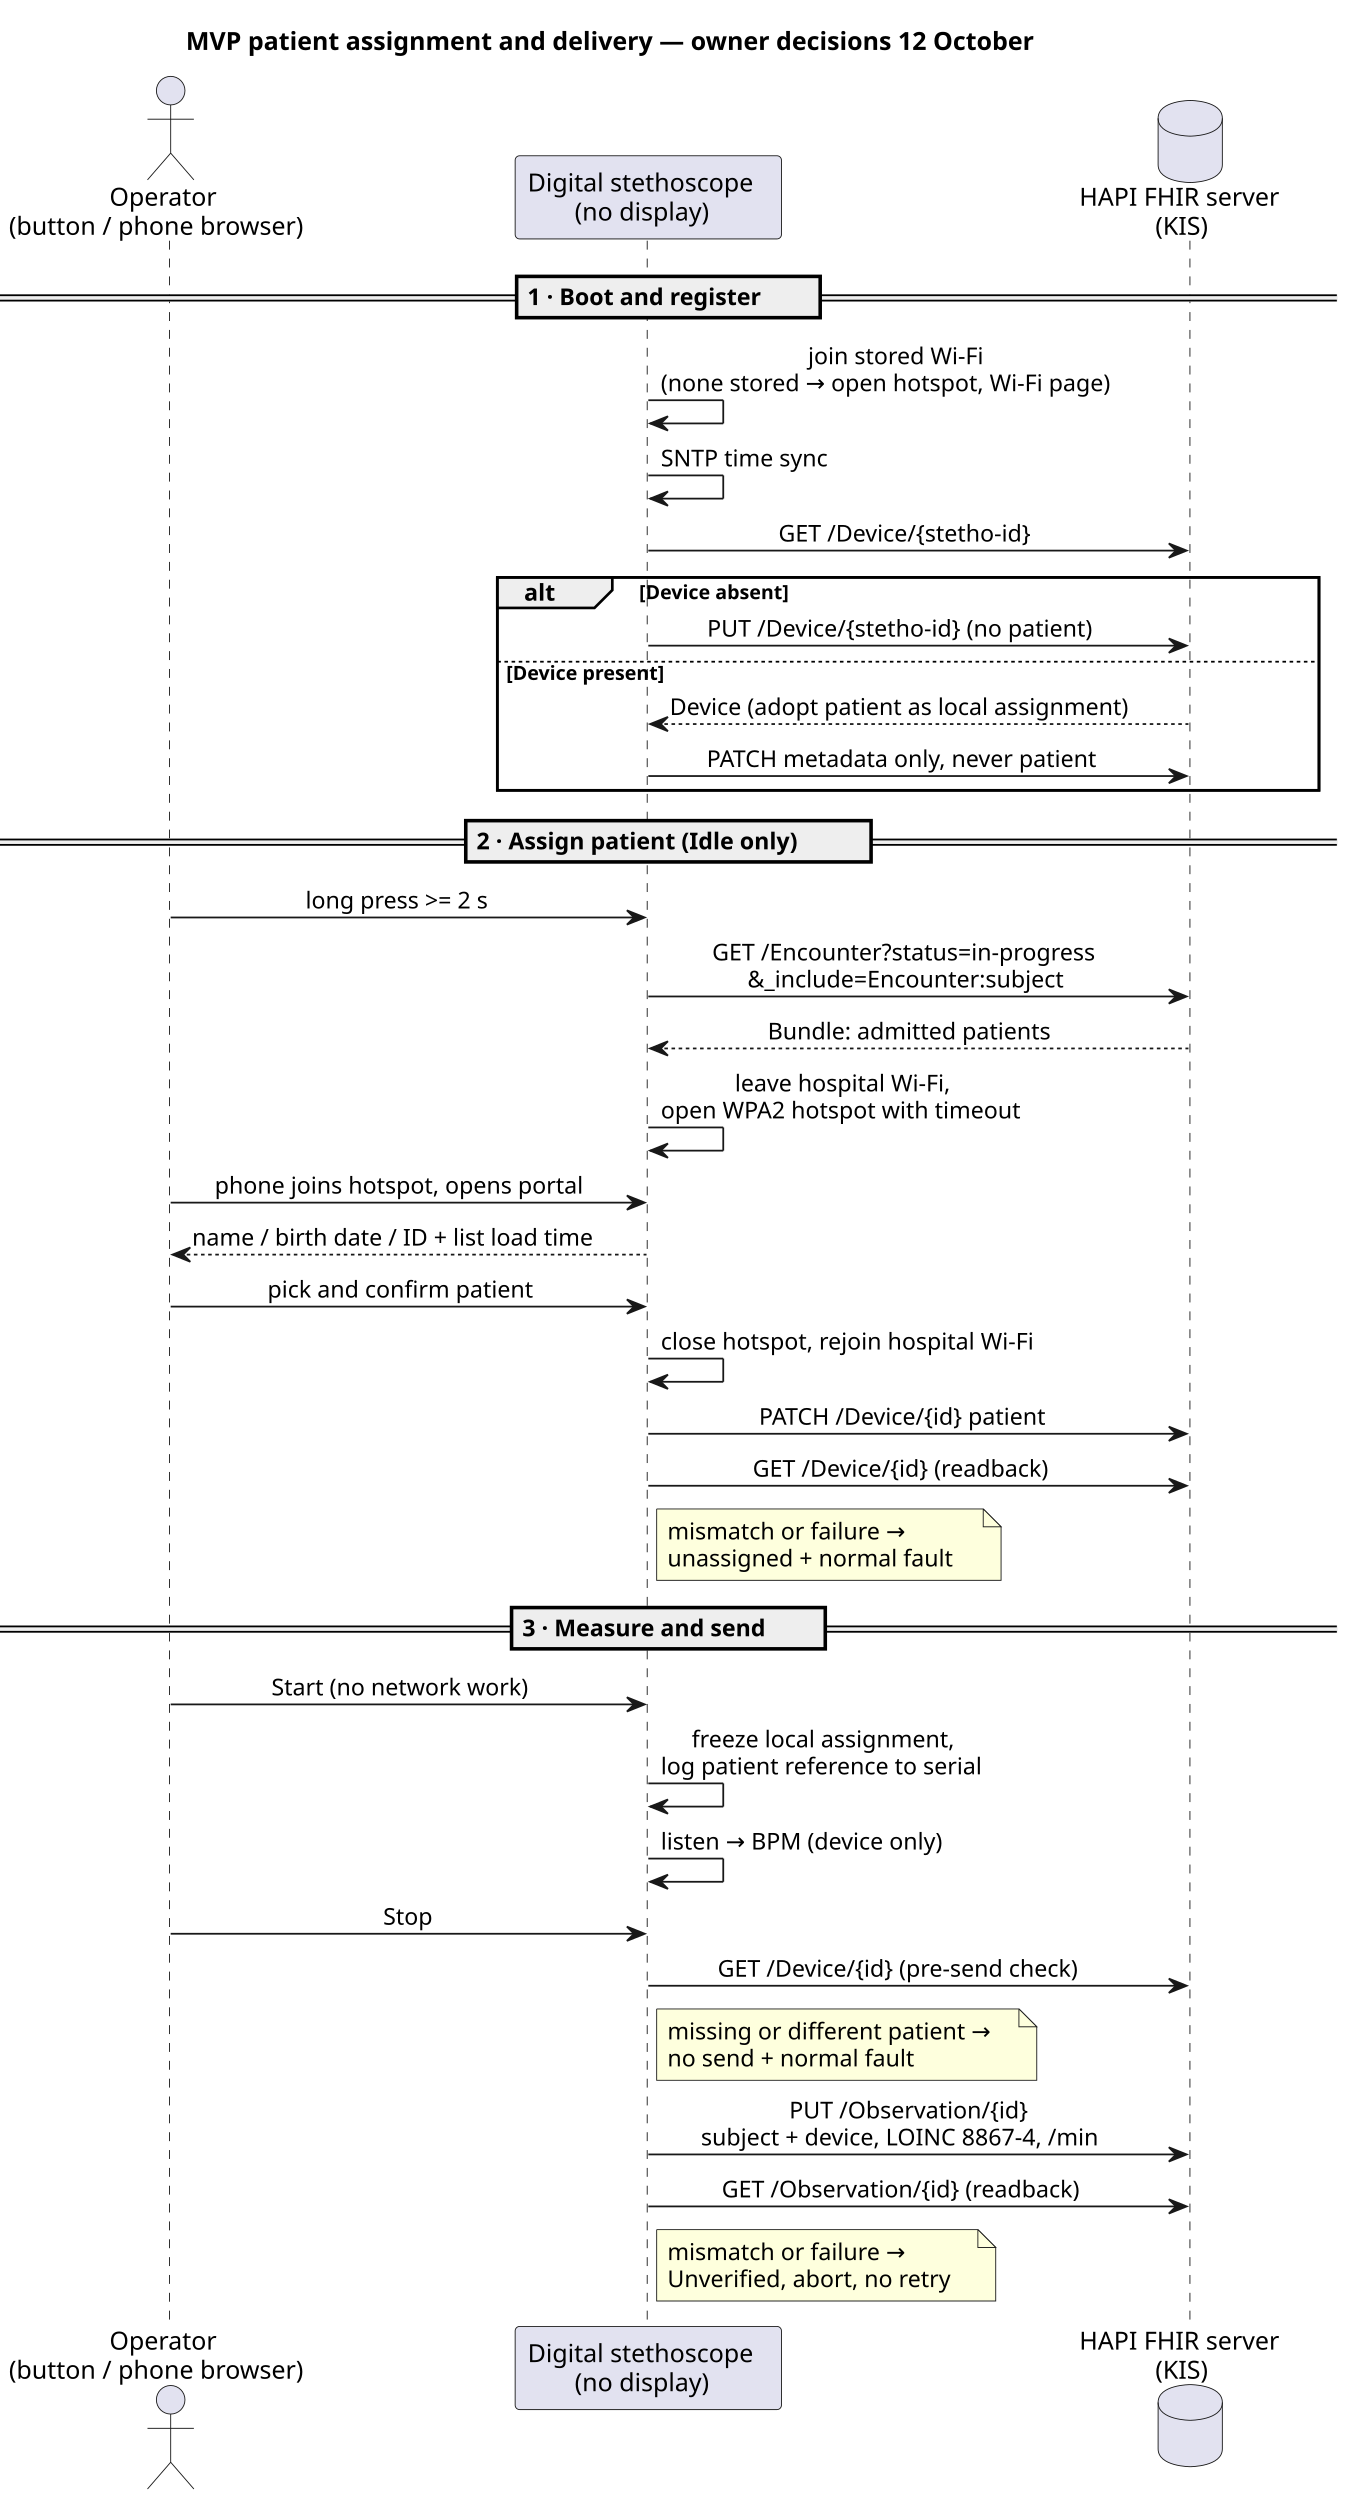
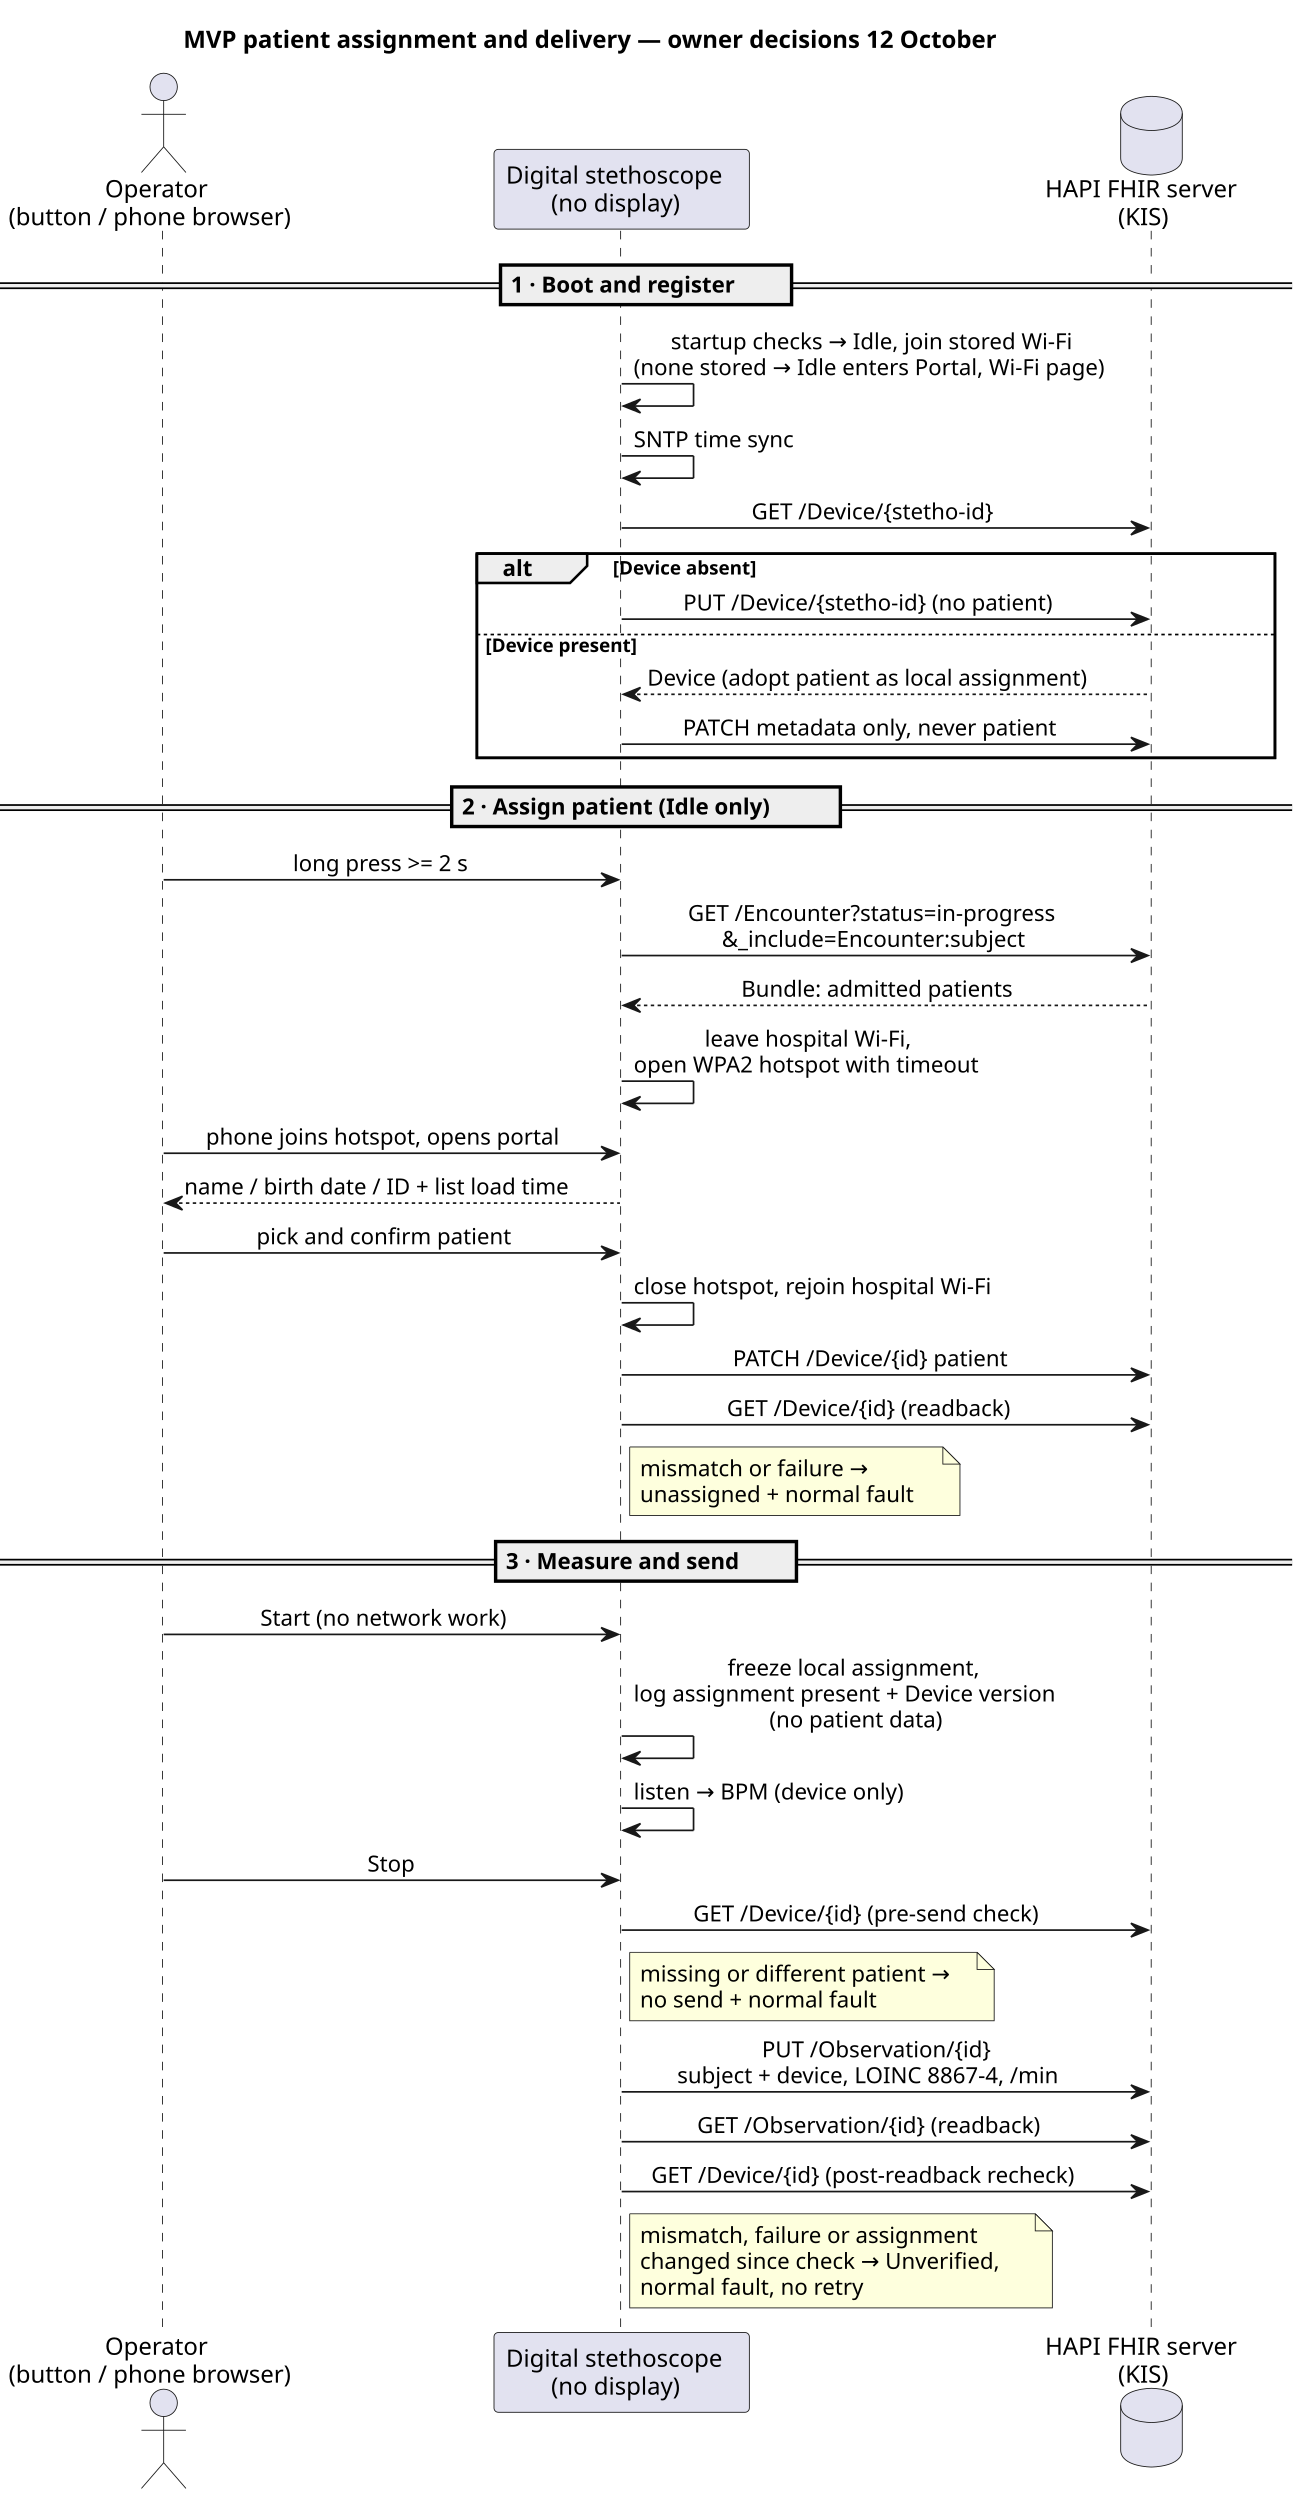
- <svg xmlns="http://www.w3.org/2000/svg" contentStyleType="text/css" data-diagram-type="SEQUENCE" height="1401px" preserveAspectRatio="none" style="width:756px;height:1401px;background:#FFFFFF;" version="1.1" viewBox="0 0 756 1401" width="756px" zoomAndPan="magnify">
+ <svg xmlns="http://www.w3.org/2000/svg" contentStyleType="text/css" data-diagram-type="SEQUENCE" height="1461px" preserveAspectRatio="none" style="width:762px;height:1461px;background:#FFFFFF;" version="1.1" viewBox="0 0 762 1461" width="762px" zoomAndPan="magnify">
  <defs />
  <g>
-     <text fill="#000000" font-family="sans-serif" font-size="14" font-weight="bold" lengthAdjust="spacing" textLength="539.848" x="104.16" y="27.995">MVP patient assignment and delivery — owner decisions 12 October</text>
-     <rect fill="none" height="119.336" style="stroke:#000000;stroke-width:1.5;" width="460.473" x="278.694" y="323.555" />
+     <text fill="#000000" font-family="sans-serif" font-size="14" font-weight="bold" lengthAdjust="spacing" textLength="539.848" x="107.123" y="27.995">MVP patient assignment and delivery — owner decisions 12 October</text>
+     <rect fill="none" height="119.336" style="stroke:#000000;stroke-width:1.5;" width="466.399" x="278.694" y="323.555" />
    <g class="participant-lifeline" data-entity-uid="part1" data-qualified-name="op" id="part1-lifeline">
      <g>
-         <rect fill="#000000" fill-opacity="0" height="1169.852" width="8" x="91.65" y="134.891" />
-         <line style="stroke:#181818;stroke-width:0.5;stroke-dasharray:5,5;" x1="95" x2="95" y1="134.891" y2="1304.742" />
+         <rect fill="#000000" fill-opacity="0" height="1229.25" width="8" x="91.65" y="134.891" />
+         <line style="stroke:#181818;stroke-width:0.5;stroke-dasharray:5,5;" x1="95" x2="95" y1="134.891" y2="1364.141" />
      </g>
    </g>
    <g class="participant-lifeline" data-entity-uid="part2" data-qualified-name="dev" id="part2-lifeline">
      <g>
-         <rect fill="#000000" fill-opacity="0" height="1169.852" width="8" x="359.312" y="134.891" />
-         <line style="stroke:#181818;stroke-width:0.5;stroke-dasharray:5,5;" x1="362.694" x2="362.694" y1="134.891" y2="1304.742" />
+         <rect fill="#000000" fill-opacity="0" height="1229.25" width="8" x="359.312" y="134.891" />
+         <line style="stroke:#181818;stroke-width:0.5;stroke-dasharray:5,5;" x1="362.694" x2="362.694" y1="134.891" y2="1364.141" />
      </g>
    </g>
    <g class="participant-lifeline" data-entity-uid="part3" data-qualified-name="fhir" id="part3-lifeline">
      <g>
-         <rect fill="#000000" fill-opacity="0" height="1169.852" width="8" x="663.002" y="134.891" />
-         <line style="stroke:#181818;stroke-width:0.5;stroke-dasharray:5,5;" x1="666.837" x2="666.837" y1="134.891" y2="1304.742" />
+         <rect fill="#000000" fill-opacity="0" height="1229.25" width="8" x="668.928" y="134.891" />
+         <line style="stroke:#181818;stroke-width:0.5;stroke-dasharray:5,5;" x1="672.763" x2="672.763" y1="134.891" y2="1364.141" />
      </g>
    </g>
    <g class="participant participant-head" data-entity-uid="part1" data-qualified-name="op" id="part1-head">
      <text fill="#000000" font-family="sans-serif" font-size="14" lengthAdjust="spacing" textLength="62.665" x="61.318" y="115.292">Operator</text>
      <text fill="#000000" font-family="sans-serif" font-size="14" lengthAdjust="spacing" textLength="175.301" x="5" y="131.589">(button / phone browser)</text>
      <ellipse cx="95.65" cy="50.797" fill="#E2E2F0" rx="8" ry="8" style="stroke:#181818;stroke-width:0.5;" />
      <path d="M95.65,58.797 L95.65,85.797 M82.65,66.797 L108.65,66.797 M95.65,85.797 L82.65,100.797 M95.65,85.797 L108.65,100.797" fill="none" style="stroke:#181818;stroke-width:0.5;" />
    </g>
    <g class="participant participant-tail" data-entity-uid="part1" data-qualified-name="op" id="part1-tail">
-       <text fill="#000000" font-family="sans-serif" font-size="14" lengthAdjust="spacing" textLength="62.665" x="61.318" y="1316.737">Operator</text>
-       <text fill="#000000" font-family="sans-serif" font-size="14" lengthAdjust="spacing" textLength="175.301" x="5" y="1333.034">(button / phone browser)</text>
-       <ellipse cx="95.65" cy="1344.836" fill="#E2E2F0" rx="8" ry="8" style="stroke:#181818;stroke-width:0.5;" />
-       <path d="M95.65,1352.836 L95.65,1379.836 M82.65,1360.836 L108.65,1360.836 M95.65,1379.836 L82.65,1394.836 M95.65,1379.836 L108.65,1394.836" fill="none" style="stroke:#181818;stroke-width:0.5;" />
+       <text fill="#000000" font-family="sans-serif" font-size="14" lengthAdjust="spacing" textLength="62.665" x="61.318" y="1376.136">Operator</text>
+       <text fill="#000000" font-family="sans-serif" font-size="14" lengthAdjust="spacing" textLength="175.301" x="5" y="1392.433">(button / phone browser)</text>
+       <ellipse cx="95.65" cy="1404.234" fill="#E2E2F0" rx="8" ry="8" style="stroke:#181818;stroke-width:0.5;" />
+       <path d="M95.65,1412.234 L95.65,1439.234 M82.65,1420.234 L108.65,1420.234 M95.65,1439.234 L82.65,1454.234 M95.65,1439.234 L108.65,1454.234" fill="none" style="stroke:#181818;stroke-width:0.5;" />
    </g>
    <g class="participant participant-head" data-entity-uid="part2" data-qualified-name="dev" id="part2-head">
      <rect fill="#E2E2F0" height="46.594" rx="2.5" ry="2.5" style="stroke:#181818;stroke-width:0.5;" width="149.235" x="288.694" y="87.297" />
      <text fill="#000000" font-family="sans-serif" font-size="14" lengthAdjust="spacing" textLength="135.235" x="295.694" y="107.292">Digital stethoscope</text>
      <text fill="#000000" font-family="sans-serif" font-size="14" lengthAdjust="spacing" textLength="82.523" x="322.05" y="123.589">(no display)</text>
    </g>
    <g class="participant participant-tail" data-entity-uid="part2" data-qualified-name="dev" id="part2-tail">
-       <rect fill="#E2E2F0" height="46.594" rx="2.5" ry="2.5" style="stroke:#181818;stroke-width:0.5;" width="149.235" x="288.694" y="1303.742" />
-       <text fill="#000000" font-family="sans-serif" font-size="14" lengthAdjust="spacing" textLength="135.235" x="295.694" y="1323.737">Digital stethoscope</text>
-       <text fill="#000000" font-family="sans-serif" font-size="14" lengthAdjust="spacing" textLength="82.523" x="322.05" y="1340.034">(no display)</text>
+       <rect fill="#E2E2F0" height="46.594" rx="2.5" ry="2.5" style="stroke:#181818;stroke-width:0.5;" width="149.235" x="288.694" y="1363.141" />
+       <text fill="#000000" font-family="sans-serif" font-size="14" lengthAdjust="spacing" textLength="135.235" x="295.694" y="1383.136">Digital stethoscope</text>
+       <text fill="#000000" font-family="sans-serif" font-size="14" lengthAdjust="spacing" textLength="82.523" x="322.05" y="1399.433">(no display)</text>
    </g>
    <g class="participant participant-head" data-entity-uid="part3" data-qualified-name="fhir" id="part3-head">
-       <text fill="#000000" font-family="sans-serif" font-size="14" lengthAdjust="spacing" textLength="118.33" x="604.837" y="115.292">HAPI FHIR server</text>
-       <text fill="#000000" font-family="sans-serif" font-size="14" lengthAdjust="spacing" textLength="33.12" x="647.442" y="131.589">(KIS)</text>
-       <path d="M649.002,66.297 C649.002,56.297 667.002,56.297 667.002,56.297 C667.002,56.297 685.002,56.297 685.002,66.297 L685.002,92.297 C685.002,102.297 667.002,102.297 667.002,102.297 C667.002,102.297 649.002,102.297 649.002,92.297 L649.002,66.297" fill="#E2E2F0" style="stroke:#181818;stroke-width:0.5;" />
-       <path d="M649.002,66.297 C649.002,76.297 667.002,76.297 667.002,76.297 C667.002,76.297 685.002,76.297 685.002,66.297" fill="none" style="stroke:#181818;stroke-width:0.5;" />
+       <text fill="#000000" font-family="sans-serif" font-size="14" lengthAdjust="spacing" textLength="118.33" x="610.763" y="115.292">HAPI FHIR server</text>
+       <text fill="#000000" font-family="sans-serif" font-size="14" lengthAdjust="spacing" textLength="33.12" x="653.368" y="131.589">(KIS)</text>
+       <path d="M654.928,66.297 C654.928,56.297 672.928,56.297 672.928,56.297 C672.928,56.297 690.928,56.297 690.928,66.297 L690.928,92.297 C690.928,102.297 672.928,102.297 672.928,102.297 C672.928,102.297 654.928,102.297 654.928,92.297 L654.928,66.297" fill="#E2E2F0" style="stroke:#181818;stroke-width:0.5;" />
+       <path d="M654.928,66.297 C654.928,76.297 672.928,76.297 672.928,76.297 C672.928,76.297 690.928,76.297 690.928,66.297" fill="none" style="stroke:#181818;stroke-width:0.5;" />
    </g>
    <g class="participant participant-tail" data-entity-uid="part3" data-qualified-name="fhir" id="part3-tail">
-       <text fill="#000000" font-family="sans-serif" font-size="14" lengthAdjust="spacing" textLength="118.33" x="604.837" y="1316.737">HAPI FHIR server</text>
-       <text fill="#000000" font-family="sans-serif" font-size="14" lengthAdjust="spacing" textLength="33.12" x="647.442" y="1333.034">(KIS)</text>
-       <path d="M649.002,1346.336 C649.002,1336.336 667.002,1336.336 667.002,1336.336 C667.002,1336.336 685.002,1336.336 685.002,1346.336 L685.002,1372.336 C685.002,1382.336 667.002,1382.336 667.002,1382.336 C667.002,1382.336 649.002,1382.336 649.002,1372.336 L649.002,1346.336" fill="#E2E2F0" style="stroke:#181818;stroke-width:0.5;" />
-       <path d="M649.002,1346.336 C649.002,1356.336 667.002,1356.336 667.002,1356.336 C667.002,1356.336 685.002,1356.336 685.002,1346.336" fill="none" style="stroke:#181818;stroke-width:0.5;" />
-     </g>
-     <rect fill="#EEEEEE" height="3" style="stroke:#EEEEEE;stroke-width:1;" width="749.167" x="0" y="165.457" />
-     <line style="stroke:#000000;stroke-width:1;" x1="0" x2="749.167" y1="165.457" y2="165.457" />
-     <line style="stroke:#000000;stroke-width:1;" x1="0" x2="749.167" y1="168.457" y2="168.457" />
-     <rect fill="#EEEEEE" height="23.133" style="stroke:#000000;stroke-width:2;" width="170.102" x="289.533" y="154.891" />
-     <text fill="#000000" font-family="sans-serif" font-size="13" font-weight="bold" lengthAdjust="spacing" textLength="151.576" x="295.533" y="170.958">1 · Boot and register</text>
+       <text fill="#000000" font-family="sans-serif" font-size="14" lengthAdjust="spacing" textLength="118.33" x="610.763" y="1376.136">HAPI FHIR server</text>
+       <text fill="#000000" font-family="sans-serif" font-size="14" lengthAdjust="spacing" textLength="33.12" x="653.368" y="1392.433">(KIS)</text>
+       <path d="M654.928,1405.734 C654.928,1395.734 672.928,1395.734 672.928,1395.734 C672.928,1395.734 690.928,1395.734 690.928,1405.734 L690.928,1431.734 C690.928,1441.734 672.928,1441.734 672.928,1441.734 C672.928,1441.734 654.928,1441.734 654.928,1431.734 L654.928,1405.734" fill="#E2E2F0" style="stroke:#181818;stroke-width:0.5;" />
+       <path d="M654.928,1405.734 C654.928,1415.734 672.928,1415.734 672.928,1415.734 C672.928,1415.734 690.928,1415.734 690.928,1405.734" fill="none" style="stroke:#181818;stroke-width:0.5;" />
+     </g>
+     <rect fill="#EEEEEE" height="3" style="stroke:#EEEEEE;stroke-width:1;" width="755.093" x="0" y="165.457" />
+     <line style="stroke:#000000;stroke-width:1;" x1="0" x2="755.093" y1="165.457" y2="165.457" />
+     <line style="stroke:#000000;stroke-width:1;" x1="0" x2="755.093" y1="168.457" y2="168.457" />
+     <rect fill="#EEEEEE" height="23.133" style="stroke:#000000;stroke-width:2;" width="170.102" x="292.496" y="154.891" />
+     <text fill="#000000" font-family="sans-serif" font-size="13" font-weight="bold" lengthAdjust="spacing" textLength="151.576" x="298.496" y="170.958">1 · Boot and register</text>
    <g class="message" data-entity-1="part2" data-entity-2="part2" id="msg1">
      <line style="stroke:#181818;stroke-width:1;" x1="363.312" x2="405.312" y1="224.289" y2="224.289" />
      <line style="stroke:#181818;stroke-width:1;" x1="405.312" x2="405.312" y1="224.289" y2="237.289" />
      <line style="stroke:#181818;stroke-width:1;" x1="364.312" x2="405.312" y1="237.289" y2="237.289" />
      <polygon fill="#181818" points="374.312,233.289,364.312,237.289,374.312,241.289,370.312,237.289" style="stroke:#181818;stroke-width:1;" />
-       <text fill="#000000" font-family="sans-serif" font-size="13" lengthAdjust="spacing" textLength="105.346" x="452.806" y="204.09">join stored Wi-Fi</text>
-       <text fill="#000000" font-family="sans-serif" font-size="13" lengthAdjust="spacing" textLength="270.334" x="370.312" y="219.223">(none stored → open hotspot, Wi-Fi page)</text>
+       <text fill="#000000" font-family="sans-serif" font-size="13" lengthAdjust="spacing" textLength="252.199" x="392.021" y="204.09">startup checks → Idle, join stored Wi-Fi</text>
+       <text fill="#000000" font-family="sans-serif" font-size="13" lengthAdjust="spacing" textLength="295.617" x="370.312" y="219.223">(none stored → Idle enters Portal, Wi-Fi page)</text>
    </g>
    <g class="message" data-entity-1="part2" data-entity-2="part2" id="msg2">
      <line style="stroke:#181818;stroke-width:1;" x1="363.312" x2="405.312" y1="266.422" y2="266.422" />
      <line style="stroke:#181818;stroke-width:1;" x1="405.312" x2="405.312" y1="266.422" y2="279.422" />
      <line style="stroke:#181818;stroke-width:1;" x1="364.312" x2="405.312" y1="279.422" y2="279.422" />
      <polygon fill="#181818" points="374.312,275.422,364.312,279.422,374.312,283.422,370.312,279.422" style="stroke:#181818;stroke-width:1;" />
      <text fill="#000000" font-family="sans-serif" font-size="13" lengthAdjust="spacing" textLength="101.245" x="370.312" y="261.356">SNTP time sync</text>
    </g>
    <g class="message" data-entity-1="part2" data-entity-2="part3" id="msg3">
-       <polygon fill="#181818" points="655.002,304.555,665.002,308.555,655.002,312.555,659.002,308.555" style="stroke:#181818;stroke-width:1;" />
-       <line style="stroke:#181818;stroke-width:1;" x1="363.312" x2="661.002" y1="308.555" y2="308.555" />
-       <text fill="#000000" font-family="sans-serif" font-size="13" lengthAdjust="spacing" textLength="157.834" x="436.24" y="303.489">GET /Device/{stetho-id}</text>
+       <polygon fill="#181818" points="660.928,304.555,670.928,308.555,660.928,312.555,664.928,308.555" style="stroke:#181818;stroke-width:1;" />
+       <line style="stroke:#181818;stroke-width:1;" x1="363.312" x2="666.928" y1="308.555" y2="308.555" />
+       <text fill="#000000" font-family="sans-serif" font-size="13" lengthAdjust="spacing" textLength="157.834" x="439.203" y="303.489">GET /Device/{stetho-id}</text>
    </g>
    <path d="M278.694,323.555 L343.137,323.555 L343.137,330.688 L333.137,340.688 L278.694,340.688 L278.694,323.555" fill="#EEEEEE" style="stroke:#000000;stroke-width:1.5;" />
-     <rect fill="none" height="119.336" style="stroke:#000000;stroke-width:1.5;" width="460.473" x="278.694" y="323.555" />
+     <rect fill="none" height="119.336" style="stroke:#000000;stroke-width:1.5;" width="466.399" x="278.694" y="323.555" />
    <text fill="#000000" font-family="sans-serif" font-size="13" font-weight="bold" lengthAdjust="spacing" textLength="19.443" x="293.694" y="336.622">alt</text>
    <text fill="#000000" font-family="sans-serif" font-size="11" font-weight="bold" lengthAdjust="spacing" textLength="97.791" x="358.137" y="335.765">[Device absent]</text>
    <g class="message" data-entity-1="part2" data-entity-2="part3" id="msg4">
-       <polygon fill="#181818" points="655.002,357.82,665.002,361.82,655.002,365.82,659.002,361.82" style="stroke:#181818;stroke-width:1;" />
-       <line style="stroke:#181818;stroke-width:1;" x1="363.312" x2="661.002" y1="361.82" y2="361.82" />
-       <text fill="#000000" font-family="sans-serif" font-size="13" lengthAdjust="spacing" textLength="237.764" x="396.275" y="356.754">PUT /Device/{stetho-id} (no patient)</text>
-     </g>
-     <line style="stroke:#000000;stroke-width:1;stroke-dasharray:2,2;" x1="278.694" x2="739.167" y1="370.82" y2="370.82" />
+       <polygon fill="#181818" points="660.928,357.82,670.928,361.82,660.928,365.82,664.928,361.82" style="stroke:#181818;stroke-width:1;" />
+       <line style="stroke:#181818;stroke-width:1;" x1="363.312" x2="666.928" y1="361.82" y2="361.82" />
+       <text fill="#000000" font-family="sans-serif" font-size="13" lengthAdjust="spacing" textLength="237.764" x="399.238" y="356.754">PUT /Device/{stetho-id} (no patient)</text>
+     </g>
+     <line style="stroke:#000000;stroke-width:1;stroke-dasharray:2,2;" x1="278.694" x2="745.093" y1="370.82" y2="370.82" />
    <text fill="#000000" font-family="sans-serif" font-size="11" font-weight="bold" lengthAdjust="spacing" textLength="103.254" x="283.694" y="381.031">[Device present]</text>
    <g class="message" data-entity-1="part3" data-entity-2="part2" id="msg5">
      <polygon fill="#181818" points="374.312,401.758,364.312,405.758,374.312,409.758,370.312,405.758" style="stroke:#181818;stroke-width:1;" />
-       <line style="stroke:#181818;stroke-width:1;stroke-dasharray:2,2;" x1="368.312" x2="666.002" y1="405.758" y2="405.758" />
-       <text fill="#000000" font-family="sans-serif" font-size="13" lengthAdjust="spacing" textLength="279.69" x="375.312" y="400.692">Device (adopt patient as local assignment)</text>
+       <line style="stroke:#181818;stroke-width:1;stroke-dasharray:2,2;" x1="368.312" x2="671.928" y1="405.758" y2="405.758" />
+       <text fill="#000000" font-family="sans-serif" font-size="13" lengthAdjust="spacing" textLength="279.69" x="378.275" y="400.692">Device (adopt patient as local assignment)</text>
    </g>
    <g class="message" data-entity-1="part2" data-entity-2="part3" id="msg6">
-       <polygon fill="#181818" points="655.002,430.891,665.002,434.891,655.002,438.891,659.002,434.891" style="stroke:#181818;stroke-width:1;" />
-       <line style="stroke:#181818;stroke-width:1;" x1="363.312" x2="661.002" y1="434.891" y2="434.891" />
-       <text fill="#000000" font-family="sans-serif" font-size="13" lengthAdjust="spacing" textLength="238.227" x="396.043" y="429.825">PATCH metadata only, never patient</text>
-     </g>
-     <rect fill="#EEEEEE" height="3" style="stroke:#EEEEEE;stroke-width:1;" width="749.167" x="0" y="470.457" />
-     <line style="stroke:#000000;stroke-width:1;" x1="0" x2="749.167" y1="470.457" y2="470.457" />
-     <line style="stroke:#000000;stroke-width:1;" x1="0" x2="749.167" y1="473.457" y2="473.457" />
-     <rect fill="#EEEEEE" height="23.133" style="stroke:#000000;stroke-width:2;" width="227.142" x="261.013" y="459.891" />
-     <text fill="#000000" font-family="sans-serif" font-size="13" font-weight="bold" lengthAdjust="spacing" textLength="208.616" x="267.013" y="475.957">2 · Assign patient (Idle only)</text>
+       <polygon fill="#181818" points="660.928,430.891,670.928,434.891,660.928,438.891,664.928,434.891" style="stroke:#181818;stroke-width:1;" />
+       <line style="stroke:#181818;stroke-width:1;" x1="363.312" x2="666.928" y1="434.891" y2="434.891" />
+       <text fill="#000000" font-family="sans-serif" font-size="13" lengthAdjust="spacing" textLength="238.227" x="399.006" y="429.825">PATCH metadata only, never patient</text>
+     </g>
+     <rect fill="#EEEEEE" height="3" style="stroke:#EEEEEE;stroke-width:1;" width="755.093" x="0" y="470.457" />
+     <line style="stroke:#000000;stroke-width:1;" x1="0" x2="755.093" y1="470.457" y2="470.457" />
+     <line style="stroke:#000000;stroke-width:1;" x1="0" x2="755.093" y1="473.457" y2="473.457" />
+     <rect fill="#EEEEEE" height="23.133" style="stroke:#000000;stroke-width:2;" width="227.142" x="263.976" y="459.891" />
+     <text fill="#000000" font-family="sans-serif" font-size="13" font-weight="bold" lengthAdjust="spacing" textLength="208.616" x="269.976" y="475.957">2 · Assign patient (Idle only)</text>
    <g class="message" data-entity-1="part1" data-entity-2="part2" id="msg7">
      <polygon fill="#181818" points="351.312,510.156,361.312,514.156,351.312,518.156,355.312,514.156" style="stroke:#181818;stroke-width:1;" />
      <line style="stroke:#181818;stroke-width:1;" x1="95.65" x2="357.312" y1="514.156" y2="514.156" />
      <text fill="#000000" font-family="sans-serif" font-size="13" lengthAdjust="spacing" textLength="116.556" x="171.203" y="509.09">long press &gt;= 2 s</text>
    </g>
    <g class="message" data-entity-1="part2" data-entity-2="part3" id="msg8">
-       <polygon fill="#181818" points="655.002,554.422,665.002,558.422,655.002,562.422,659.002,558.422" style="stroke:#181818;stroke-width:1;" />
-       <line style="stroke:#181818;stroke-width:1;" x1="363.312" x2="661.002" y1="558.422" y2="558.422" />
-       <text fill="#000000" font-family="sans-serif" font-size="13" lengthAdjust="spacing" textLength="232.185" x="399.065" y="538.223">GET /Encounter?status=in-progress</text>
-       <text fill="#000000" font-family="sans-serif" font-size="13" lengthAdjust="spacing" textLength="192.601" x="418.856" y="553.356">&amp;_include=Encounter:subject</text>
+       <polygon fill="#181818" points="660.928,554.422,670.928,558.422,660.928,562.422,664.928,558.422" style="stroke:#181818;stroke-width:1;" />
+       <line style="stroke:#181818;stroke-width:1;" x1="363.312" x2="666.928" y1="558.422" y2="558.422" />
+       <text fill="#000000" font-family="sans-serif" font-size="13" lengthAdjust="spacing" textLength="232.185" x="402.028" y="538.223">GET /Encounter?status=in-progress</text>
+       <text fill="#000000" font-family="sans-serif" font-size="13" lengthAdjust="spacing" textLength="192.601" x="421.82" y="553.356">&amp;_include=Encounter:subject</text>
    </g>
    <g class="message" data-entity-1="part3" data-entity-2="part2" id="msg9">
      <polygon fill="#181818" points="374.312,583.555,364.312,587.555,374.312,591.555,370.312,587.555" style="stroke:#181818;stroke-width:1;" />
-       <line style="stroke:#181818;stroke-width:1;stroke-dasharray:2,2;" x1="368.312" x2="666.002" y1="587.555" y2="587.555" />
-       <text fill="#000000" font-family="sans-serif" font-size="13" lengthAdjust="spacing" textLength="169.876" x="430.219" y="582.489">Bundle: admitted patients</text>
+       <line style="stroke:#181818;stroke-width:1;stroke-dasharray:2,2;" x1="368.312" x2="671.928" y1="587.555" y2="587.555" />
+       <text fill="#000000" font-family="sans-serif" font-size="13" lengthAdjust="spacing" textLength="169.876" x="433.182" y="582.489">Bundle: admitted patients</text>
    </g>
    <g class="message" data-entity-1="part2" data-entity-2="part2" id="msg10">
      <line style="stroke:#181818;stroke-width:1;" x1="363.312" x2="405.312" y1="631.82" y2="631.82" />
      <line style="stroke:#181818;stroke-width:1;" x1="405.312" x2="405.312" y1="631.82" y2="644.82" />
      <line style="stroke:#181818;stroke-width:1;" x1="364.312" x2="405.312" y1="644.82" y2="644.82" />
      <polygon fill="#181818" points="374.312,640.82,364.312,644.82,374.312,648.82,370.312,644.82" style="stroke:#181818;stroke-width:1;" />
      <text fill="#000000" font-family="sans-serif" font-size="13" lengthAdjust="spacing" textLength="131.416" x="411.822" y="611.622">leave hospital Wi-Fi,</text>
      <text fill="#000000" font-family="sans-serif" font-size="13" lengthAdjust="spacing" textLength="214.436" x="370.312" y="626.754">open WPA2 hotspot with timeout</text>
    </g>
    <g class="message" data-entity-1="part1" data-entity-2="part2" id="msg11">
      <polygon fill="#181818" points="351.312,669.953,361.312,673.953,351.312,677.953,355.312,673.953" style="stroke:#181818;stroke-width:1;" />
      <line style="stroke:#181818;stroke-width:1;" x1="95.65" x2="357.312" y1="673.953" y2="673.953" />
      <text fill="#000000" font-family="sans-serif" font-size="13" lengthAdjust="spacing" textLength="218.34" x="120.311" y="668.887">phone joins hotspot, opens portal</text>
    </g>
    <g class="message" data-entity-1="part2" data-entity-2="part1" id="msg12">
      <polygon fill="#181818" points="106.65,699.086,96.65,703.086,106.65,707.086,102.65,703.086" style="stroke:#181818;stroke-width:1;" />
      <line style="stroke:#181818;stroke-width:1;stroke-dasharray:2,2;" x1="100.65" x2="362.312" y1="703.086" y2="703.086" />
      <text fill="#000000" font-family="sans-serif" font-size="13" lengthAdjust="spacing" textLength="243.661" x="107.65" y="698.02">name / birth date / ID + list load time</text>
    </g>
    <g class="message" data-entity-1="part1" data-entity-2="part2" id="msg13">
      <polygon fill="#181818" points="351.312,728.219,361.312,732.219,351.312,736.219,355.312,732.219" style="stroke:#181818;stroke-width:1;" />
      <line style="stroke:#181818;stroke-width:1;" x1="95.65" x2="357.312" y1="732.219" y2="732.219" />
      <text fill="#000000" font-family="sans-serif" font-size="13" lengthAdjust="spacing" textLength="159.193" x="149.885" y="727.153">pick and confirm patient</text>
    </g>
    <g class="message" data-entity-1="part2" data-entity-2="part2" id="msg14">
      <line style="stroke:#181818;stroke-width:1;" x1="363.312" x2="405.312" y1="761.352" y2="761.352" />
      <line style="stroke:#181818;stroke-width:1;" x1="405.312" x2="405.312" y1="761.352" y2="774.352" />
      <line style="stroke:#181818;stroke-width:1;" x1="364.312" x2="405.312" y1="774.352" y2="774.352" />
      <polygon fill="#181818" points="374.312,770.352,364.312,774.352,374.312,778.352,370.312,774.352" style="stroke:#181818;stroke-width:1;" />
      <text fill="#000000" font-family="sans-serif" font-size="13" lengthAdjust="spacing" textLength="224.022" x="370.312" y="756.286">close hotspot, rejoin hospital Wi-Fi</text>
    </g>
    <g class="message" data-entity-1="part2" data-entity-2="part3" id="msg15">
-       <polygon fill="#181818" points="655.002,799.484,665.002,803.484,655.002,807.484,659.002,803.484" style="stroke:#181818;stroke-width:1;" />
-       <line style="stroke:#181818;stroke-width:1;" x1="363.312" x2="661.002" y1="803.484" y2="803.484" />
-       <text fill="#000000" font-family="sans-serif" font-size="13" lengthAdjust="spacing" textLength="179.677" x="425.318" y="798.418">PATCH /Device/{id} patient</text>
+       <polygon fill="#181818" points="660.928,799.484,670.928,803.484,660.928,807.484,664.928,803.484" style="stroke:#181818;stroke-width:1;" />
+       <line style="stroke:#181818;stroke-width:1;" x1="363.312" x2="666.928" y1="803.484" y2="803.484" />
+       <text fill="#000000" font-family="sans-serif" font-size="13" lengthAdjust="spacing" textLength="179.677" x="428.281" y="798.418">PATCH /Device/{id} patient</text>
    </g>
    <g class="message" data-entity-1="part2" data-entity-2="part3" id="msg16">
-       <polygon fill="#181818" points="655.002,828.617,665.002,832.617,655.002,836.617,659.002,832.617" style="stroke:#181818;stroke-width:1;" />
-       <line style="stroke:#181818;stroke-width:1;" x1="363.312" x2="661.002" y1="832.617" y2="832.617" />
-       <text fill="#000000" font-family="sans-serif" font-size="13" lengthAdjust="spacing" textLength="186.716" x="421.799" y="827.551">GET /Device/{id} (readback)</text>
+       <polygon fill="#181818" points="660.928,828.617,670.928,832.617,660.928,836.617,664.928,832.617" style="stroke:#181818;stroke-width:1;" />
+       <line style="stroke:#181818;stroke-width:1;" x1="363.312" x2="666.928" y1="832.617" y2="832.617" />
+       <text fill="#000000" font-family="sans-serif" font-size="13" lengthAdjust="spacing" textLength="186.716" x="424.762" y="827.551">GET /Device/{id} (readback)</text>
    </g>
    <path d="M368,845.617 L368,885.617 L561,885.617 L561,855.617 L551,845.617 L368,845.617" fill="#FEFFDD" style="stroke:#181818;stroke-width:0.5;" />
    <path d="M551,845.617 L551,855.617 L561,855.617 L551,845.617" fill="#FEFFDD" style="stroke:#181818;stroke-width:0.5;" />
    <text fill="#000000" font-family="sans-serif" font-size="13" lengthAdjust="spacing" textLength="142.099" x="374" y="862.684">mismatch or failure →</text>
    <text fill="#000000" font-family="sans-serif" font-size="13" lengthAdjust="spacing" textLength="172.904" x="374" y="877.817">unassigned + normal fault</text>
-     <rect fill="#EEEEEE" height="3" style="stroke:#EEEEEE;stroke-width:1;" width="749.167" x="0" y="911.449" />
-     <line style="stroke:#000000;stroke-width:1;" x1="0" x2="749.167" y1="911.449" y2="911.449" />
-     <line style="stroke:#000000;stroke-width:1;" x1="0" x2="749.167" y1="914.449" y2="914.449" />
-     <rect fill="#EEEEEE" height="23.133" style="stroke:#000000;stroke-width:2;" width="175.808" x="286.679" y="900.883" />
-     <text fill="#000000" font-family="sans-serif" font-size="13" font-weight="bold" lengthAdjust="spacing" textLength="157.282" x="292.679" y="916.95">3 · Measure and send</text>
+     <rect fill="#EEEEEE" height="3" style="stroke:#EEEEEE;stroke-width:1;" width="755.093" x="0" y="911.449" />
+     <line style="stroke:#000000;stroke-width:1;" x1="0" x2="755.093" y1="911.449" y2="911.449" />
+     <line style="stroke:#000000;stroke-width:1;" x1="0" x2="755.093" y1="914.449" y2="914.449" />
+     <rect fill="#EEEEEE" height="23.133" style="stroke:#000000;stroke-width:2;" width="175.808" x="289.643" y="900.883" />
+     <text fill="#000000" font-family="sans-serif" font-size="13" font-weight="bold" lengthAdjust="spacing" textLength="157.282" x="295.643" y="916.95">3 · Measure and send</text>
    <g class="message" data-entity-1="part1" data-entity-2="part2" id="msg17">
      <polygon fill="#181818" points="351.312,951.148,361.312,955.148,351.312,959.148,355.312,955.148" style="stroke:#181818;stroke-width:1;" />
      <line style="stroke:#181818;stroke-width:1;" x1="95.65" x2="357.312" y1="955.148" y2="955.148" />
      <text fill="#000000" font-family="sans-serif" font-size="13" lengthAdjust="spacing" textLength="154.743" x="152.109" y="950.082">Start (no network work)</text>
    </g>
    <g class="message" data-entity-1="part2" data-entity-2="part2" id="msg18">
-       <line style="stroke:#181818;stroke-width:1;" x1="363.312" x2="405.312" y1="999.414" y2="999.414" />
-       <line style="stroke:#181818;stroke-width:1;" x1="405.312" x2="405.312" y1="999.414" y2="1012.414" />
-       <line style="stroke:#181818;stroke-width:1;" x1="364.312" x2="405.312" y1="1012.414" y2="1012.414" />
-       <polygon fill="#181818" points="374.312,1008.414,364.312,1012.414,374.312,1016.414,370.312,1012.414" style="stroke:#181818;stroke-width:1;" />
-       <text fill="#000000" font-family="sans-serif" font-size="13" lengthAdjust="spacing" textLength="159.041" x="387.596" y="979.215">freeze local assignment,</text>
-       <text fill="#000000" font-family="sans-serif" font-size="13" lengthAdjust="spacing" textLength="193.61" x="370.312" y="994.348">log patient reference to serial</text>
+       <line style="stroke:#181818;stroke-width:1;" x1="363.312" x2="405.312" y1="1014.547" y2="1014.547" />
+       <line style="stroke:#181818;stroke-width:1;" x1="405.312" x2="405.312" y1="1014.547" y2="1027.547" />
+       <line style="stroke:#181818;stroke-width:1;" x1="364.312" x2="405.312" y1="1027.547" y2="1027.547" />
+       <polygon fill="#181818" points="374.312,1023.547,364.312,1027.547,374.312,1031.547,370.312,1027.547" style="stroke:#181818;stroke-width:1;" />
+       <text fill="#000000" font-family="sans-serif" font-size="13" lengthAdjust="spacing" textLength="159.041" x="425.171" y="979.215">freeze local assignment,</text>
+       <text fill="#000000" font-family="sans-serif" font-size="13" lengthAdjust="spacing" textLength="268.76" x="370.312" y="994.348">log assignment present + Device version</text>
+       <text fill="#000000" font-family="sans-serif" font-size="13" lengthAdjust="spacing" textLength="110.144" x="449.619" y="1009.481">(no patient data)</text>
    </g>
    <g class="message" data-entity-1="part2" data-entity-2="part2" id="msg19">
-       <line style="stroke:#181818;stroke-width:1;" x1="363.312" x2="405.312" y1="1041.547" y2="1041.547" />
-       <line style="stroke:#181818;stroke-width:1;" x1="405.312" x2="405.312" y1="1041.547" y2="1054.547" />
-       <line style="stroke:#181818;stroke-width:1;" x1="364.312" x2="405.312" y1="1054.547" y2="1054.547" />
-       <polygon fill="#181818" points="374.312,1050.547,364.312,1054.547,374.312,1058.547,370.312,1054.547" style="stroke:#181818;stroke-width:1;" />
-       <text fill="#000000" font-family="sans-serif" font-size="13" lengthAdjust="spacing" textLength="171.069" x="370.312" y="1036.481">listen → BPM (device only)</text>
+       <line style="stroke:#181818;stroke-width:1;" x1="363.312" x2="405.312" y1="1056.68" y2="1056.68" />
+       <line style="stroke:#181818;stroke-width:1;" x1="405.312" x2="405.312" y1="1056.68" y2="1069.68" />
+       <line style="stroke:#181818;stroke-width:1;" x1="364.312" x2="405.312" y1="1069.68" y2="1069.68" />
+       <polygon fill="#181818" points="374.312,1065.68,364.312,1069.68,374.312,1073.68,370.312,1069.68" style="stroke:#181818;stroke-width:1;" />
+       <text fill="#000000" font-family="sans-serif" font-size="13" lengthAdjust="spacing" textLength="171.069" x="370.312" y="1051.614">listen → BPM (device only)</text>
    </g>
    <g class="message" data-entity-1="part1" data-entity-2="part2" id="msg20">
-       <polygon fill="#181818" points="351.312,1079.68,361.312,1083.68,351.312,1087.68,355.312,1083.68" style="stroke:#181818;stroke-width:1;" />
-       <line style="stroke:#181818;stroke-width:1;" x1="95.65" x2="357.312" y1="1083.68" y2="1083.68" />
-       <text fill="#000000" font-family="sans-serif" font-size="13" lengthAdjust="spacing" textLength="29.555" x="214.704" y="1078.614">Stop</text>
+       <polygon fill="#181818" points="351.312,1094.812,361.312,1098.812,351.312,1102.812,355.312,1098.812" style="stroke:#181818;stroke-width:1;" />
+       <line style="stroke:#181818;stroke-width:1;" x1="95.65" x2="357.312" y1="1098.812" y2="1098.812" />
+       <text fill="#000000" font-family="sans-serif" font-size="13" lengthAdjust="spacing" textLength="29.555" x="214.704" y="1093.747">Stop</text>
    </g>
    <g class="message" data-entity-1="part2" data-entity-2="part3" id="msg21">
-       <polygon fill="#181818" points="655.002,1108.812,665.002,1112.812,655.002,1116.812,659.002,1112.812" style="stroke:#181818;stroke-width:1;" />
-       <line style="stroke:#181818;stroke-width:1;" x1="363.312" x2="661.002" y1="1112.812" y2="1112.812" />
-       <text fill="#000000" font-family="sans-serif" font-size="13" lengthAdjust="spacing" textLength="226.002" x="402.156" y="1107.747">GET /Device/{id} (pre-send check)</text>
-     </g>
-     <path d="M368,1125.812 L368,1165.812 L581,1165.812 L581,1135.812 L571,1125.812 L368,1125.812" fill="#FEFFDD" style="stroke:#181818;stroke-width:0.5;" />
-     <path d="M571,1125.812 L571,1135.812 L581,1135.812 L571,1125.812" fill="#FEFFDD" style="stroke:#181818;stroke-width:0.5;" />
-     <text fill="#000000" font-family="sans-serif" font-size="13" lengthAdjust="spacing" textLength="192.601" x="374" y="1142.879">missing or different patient →</text>
-     <text fill="#000000" font-family="sans-serif" font-size="13" lengthAdjust="spacing" textLength="150.148" x="374" y="1158.012">no send + normal fault</text>
+       <polygon fill="#181818" points="660.928,1123.945,670.928,1127.945,660.928,1131.945,664.928,1127.945" style="stroke:#181818;stroke-width:1;" />
+       <line style="stroke:#181818;stroke-width:1;" x1="363.312" x2="666.928" y1="1127.945" y2="1127.945" />
+       <text fill="#000000" font-family="sans-serif" font-size="13" lengthAdjust="spacing" textLength="226.002" x="405.119" y="1122.879">GET /Device/{id} (pre-send check)</text>
+     </g>
+     <path d="M368,1140.945 L368,1180.945 L581,1180.945 L581,1150.945 L571,1140.945 L368,1140.945" fill="#FEFFDD" style="stroke:#181818;stroke-width:0.5;" />
+     <path d="M571,1140.945 L571,1150.945 L581,1150.945 L571,1140.945" fill="#FEFFDD" style="stroke:#181818;stroke-width:0.5;" />
+     <text fill="#000000" font-family="sans-serif" font-size="13" lengthAdjust="spacing" textLength="192.601" x="374" y="1158.012">missing or different patient →</text>
+     <text fill="#000000" font-family="sans-serif" font-size="13" lengthAdjust="spacing" textLength="150.148" x="374" y="1173.145">no send + normal fault</text>
    <g class="message" data-entity-1="part2" data-entity-2="part3" id="msg22">
-       <polygon fill="#181818" points="655.002,1203.344,665.002,1207.344,655.002,1211.344,659.002,1207.344" style="stroke:#181818;stroke-width:1;" />
-       <line style="stroke:#181818;stroke-width:1;" x1="363.312" x2="661.002" y1="1207.344" y2="1207.344" />
-       <text fill="#000000" font-family="sans-serif" font-size="13" lengthAdjust="spacing" textLength="145.755" x="442.279" y="1187.145">PUT /Observation/{id}</text>
-       <text fill="#000000" font-family="sans-serif" font-size="13" lengthAdjust="spacing" textLength="244.69" x="392.812" y="1202.278">subject + device, LOINC 8867-4, /min</text>
+       <polygon fill="#181818" points="660.928,1218.477,670.928,1222.477,660.928,1226.477,664.928,1222.477" style="stroke:#181818;stroke-width:1;" />
+       <line style="stroke:#181818;stroke-width:1;" x1="363.312" x2="666.928" y1="1222.477" y2="1222.477" />
+       <text fill="#000000" font-family="sans-serif" font-size="13" lengthAdjust="spacing" textLength="145.755" x="445.242" y="1202.278">PUT /Observation/{id}</text>
+       <text fill="#000000" font-family="sans-serif" font-size="13" lengthAdjust="spacing" textLength="244.69" x="395.775" y="1217.411">subject + device, LOINC 8867-4, /min</text>
    </g>
    <g class="message" data-entity-1="part2" data-entity-2="part3" id="msg23">
-       <polygon fill="#181818" points="655.002,1232.477,665.002,1236.477,655.002,1240.477,659.002,1236.477" style="stroke:#181818;stroke-width:1;" />
-       <line style="stroke:#181818;stroke-width:1;" x1="363.312" x2="661.002" y1="1236.477" y2="1236.477" />
-       <text fill="#000000" font-family="sans-serif" font-size="13" lengthAdjust="spacing" textLength="221.419" x="404.447" y="1231.411">GET /Observation/{id} (readback)</text>
-     </g>
-     <path d="M368,1249.477 L368,1289.477 L558,1289.477 L558,1259.477 L548,1249.477 L368,1249.477" fill="#FEFFDD" style="stroke:#181818;stroke-width:0.5;" />
-     <path d="M548,1249.477 L548,1259.477 L558,1259.477 L548,1249.477" fill="#FEFFDD" style="stroke:#181818;stroke-width:0.5;" />
-     <text fill="#000000" font-family="sans-serif" font-size="13" lengthAdjust="spacing" textLength="142.099" x="374" y="1266.543">mismatch or failure →</text>
-     <text fill="#000000" font-family="sans-serif" font-size="13" lengthAdjust="spacing" textLength="169.787" x="374" y="1281.676">Unverified, abort, no retry</text>
+       <polygon fill="#181818" points="660.928,1247.609,670.928,1251.609,660.928,1255.609,664.928,1251.609" style="stroke:#181818;stroke-width:1;" />
+       <line style="stroke:#181818;stroke-width:1;" x1="363.312" x2="666.928" y1="1251.609" y2="1251.609" />
+       <text fill="#000000" font-family="sans-serif" font-size="13" lengthAdjust="spacing" textLength="221.419" x="407.41" y="1246.543">GET /Observation/{id} (readback)</text>
+     </g>
+     <g class="message" data-entity-1="part2" data-entity-2="part3" id="msg24">
+       <polygon fill="#181818" points="660.928,1276.742,670.928,1280.742,660.928,1284.742,664.928,1280.742" style="stroke:#181818;stroke-width:1;" />
+       <line style="stroke:#181818;stroke-width:1;" x1="363.312" x2="666.928" y1="1280.742" y2="1280.742" />
+       <text fill="#000000" font-family="sans-serif" font-size="13" lengthAdjust="spacing" textLength="275.019" x="380.611" y="1275.676">GET /Device/{id} (post-readback recheck)</text>
+     </g>
+     <path d="M368,1293.742 L368,1348.742 L615,1348.742 L615,1303.742 L605,1293.742 L368,1293.742" fill="#FEFFDD" style="stroke:#181818;stroke-width:0.5;" />
+     <path d="M605,1293.742 L605,1303.742 L615,1303.742 L605,1293.742" fill="#FEFFDD" style="stroke:#181818;stroke-width:0.5;" />
+     <text fill="#000000" font-family="sans-serif" font-size="13" lengthAdjust="spacing" textLength="210.952" x="374" y="1310.809">mismatch, failure or assignment</text>
+     <text fill="#000000" font-family="sans-serif" font-size="13" lengthAdjust="spacing" textLength="226.319" x="374" y="1325.942">changed since check → Unverified,</text>
+     <text fill="#000000" font-family="sans-serif" font-size="13" lengthAdjust="spacing" textLength="139.471" x="374" y="1341.075">normal fault, no retry</text>
  </g>
</svg>
